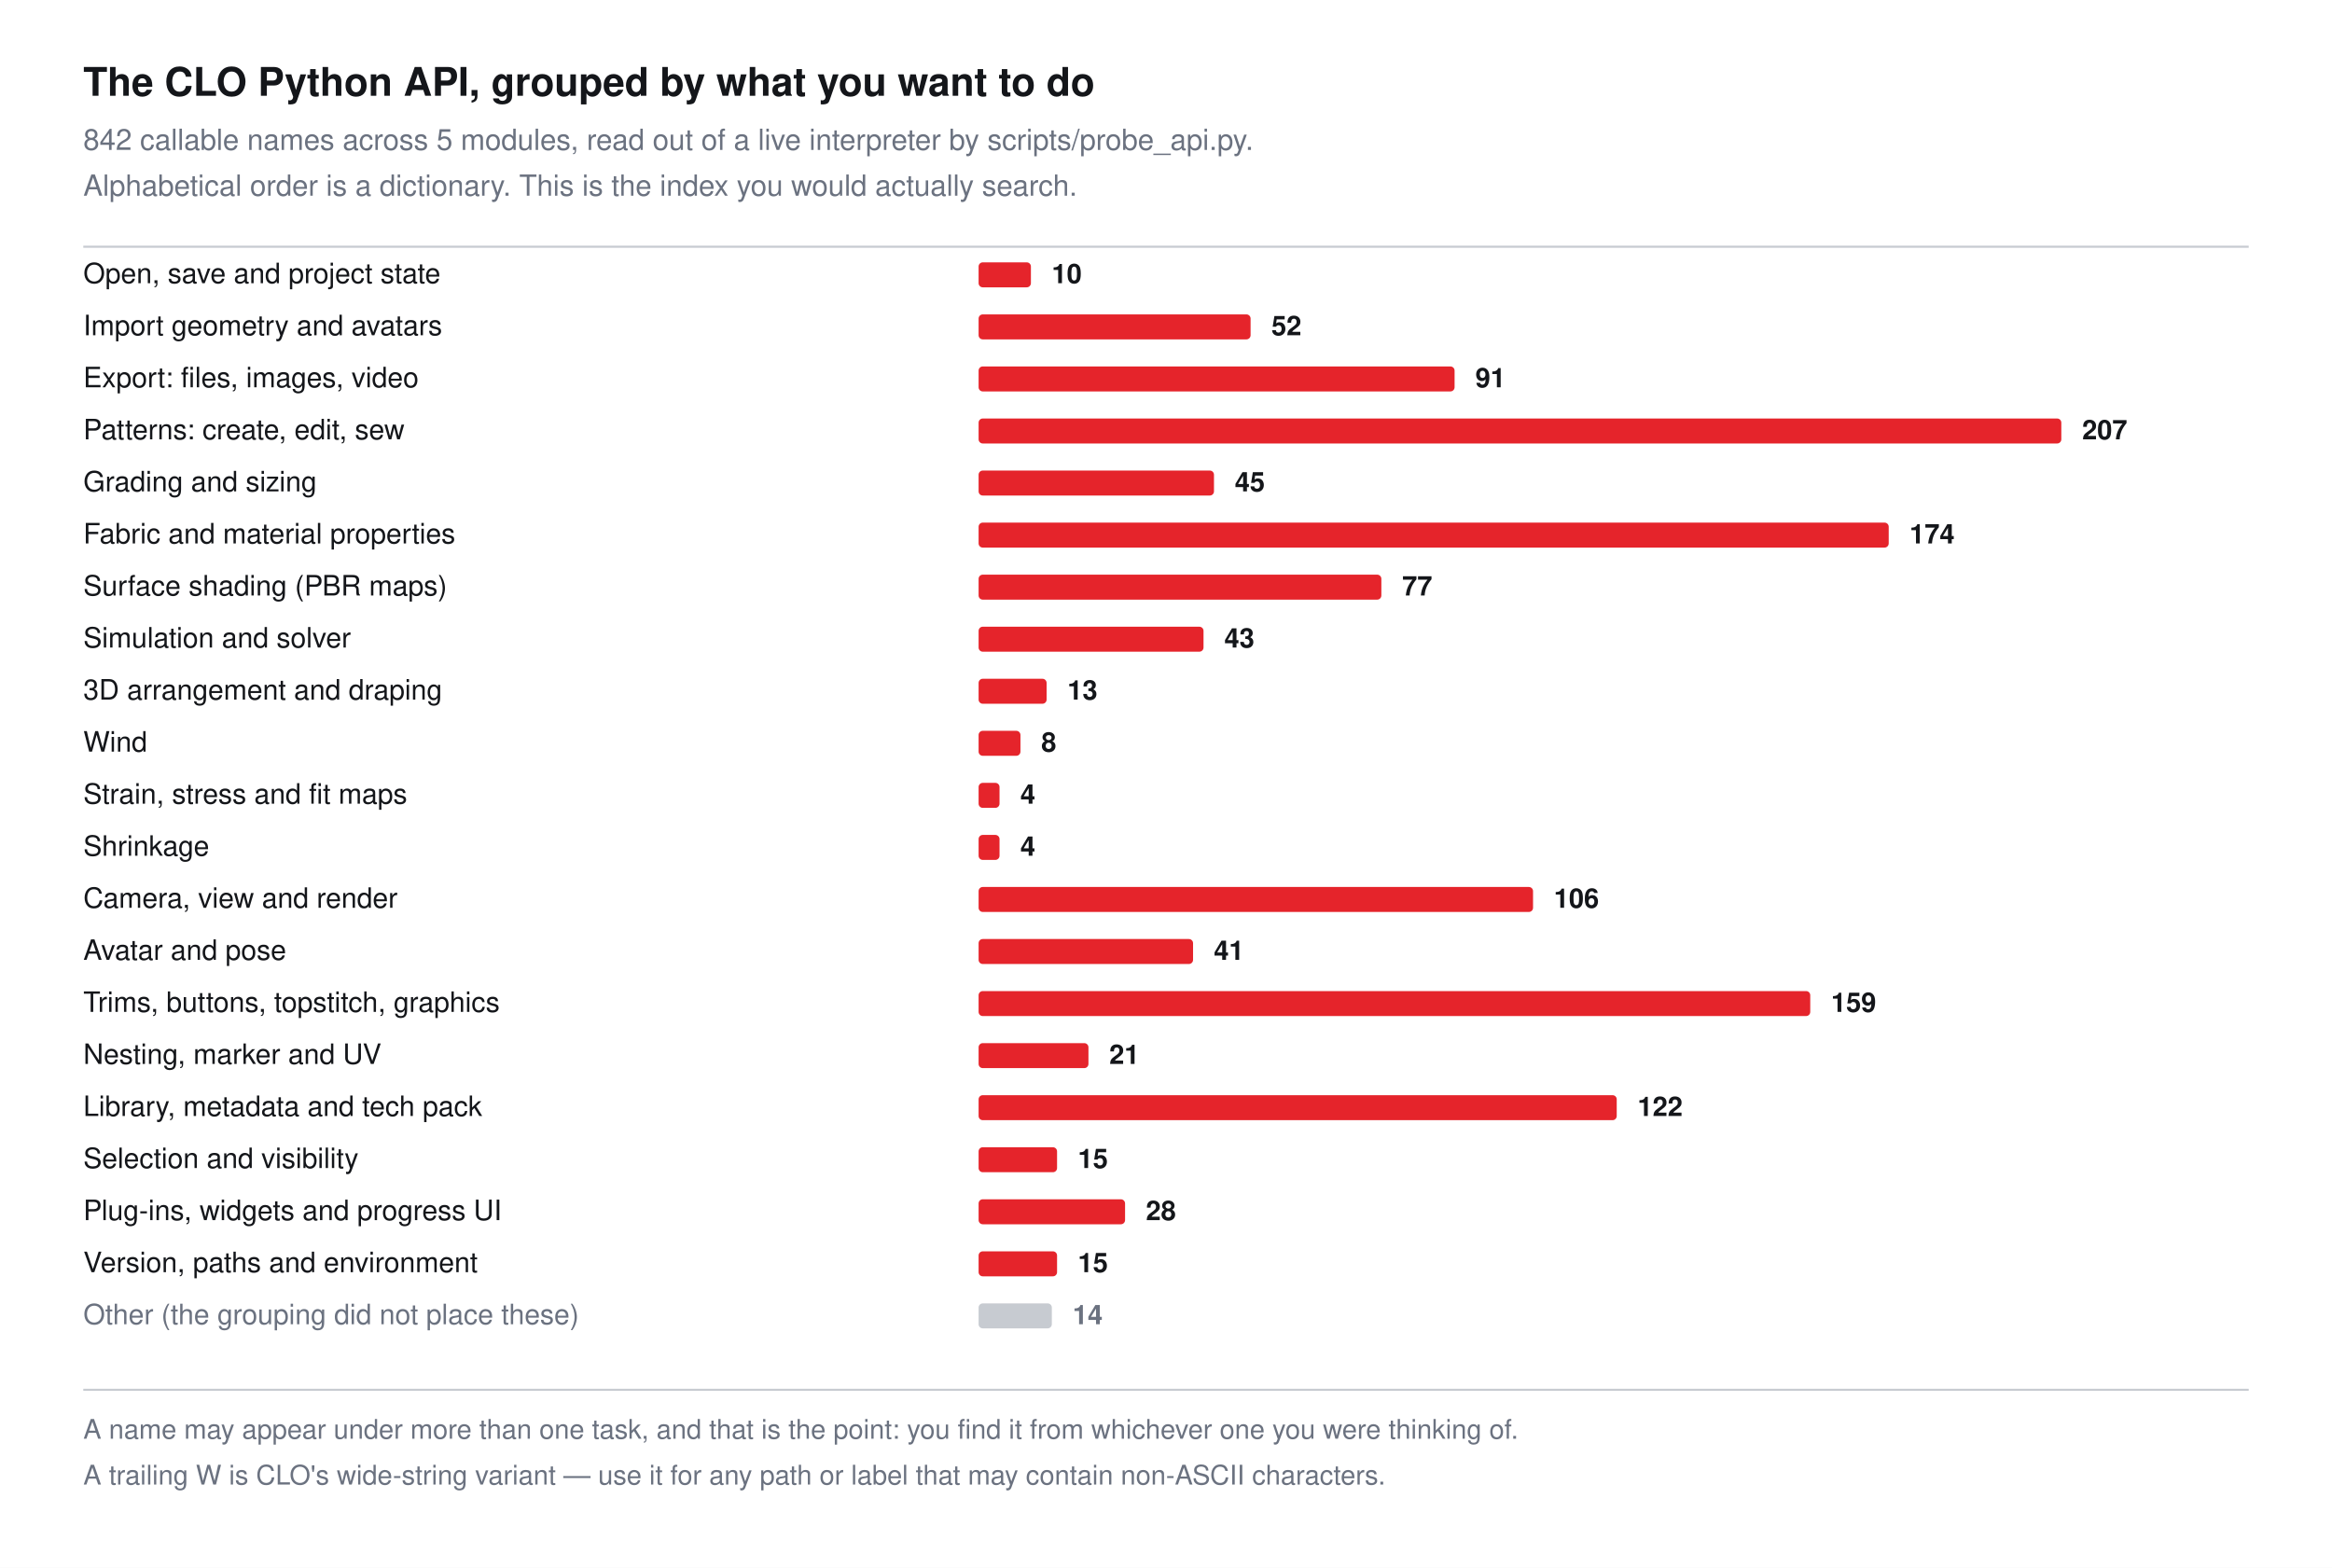
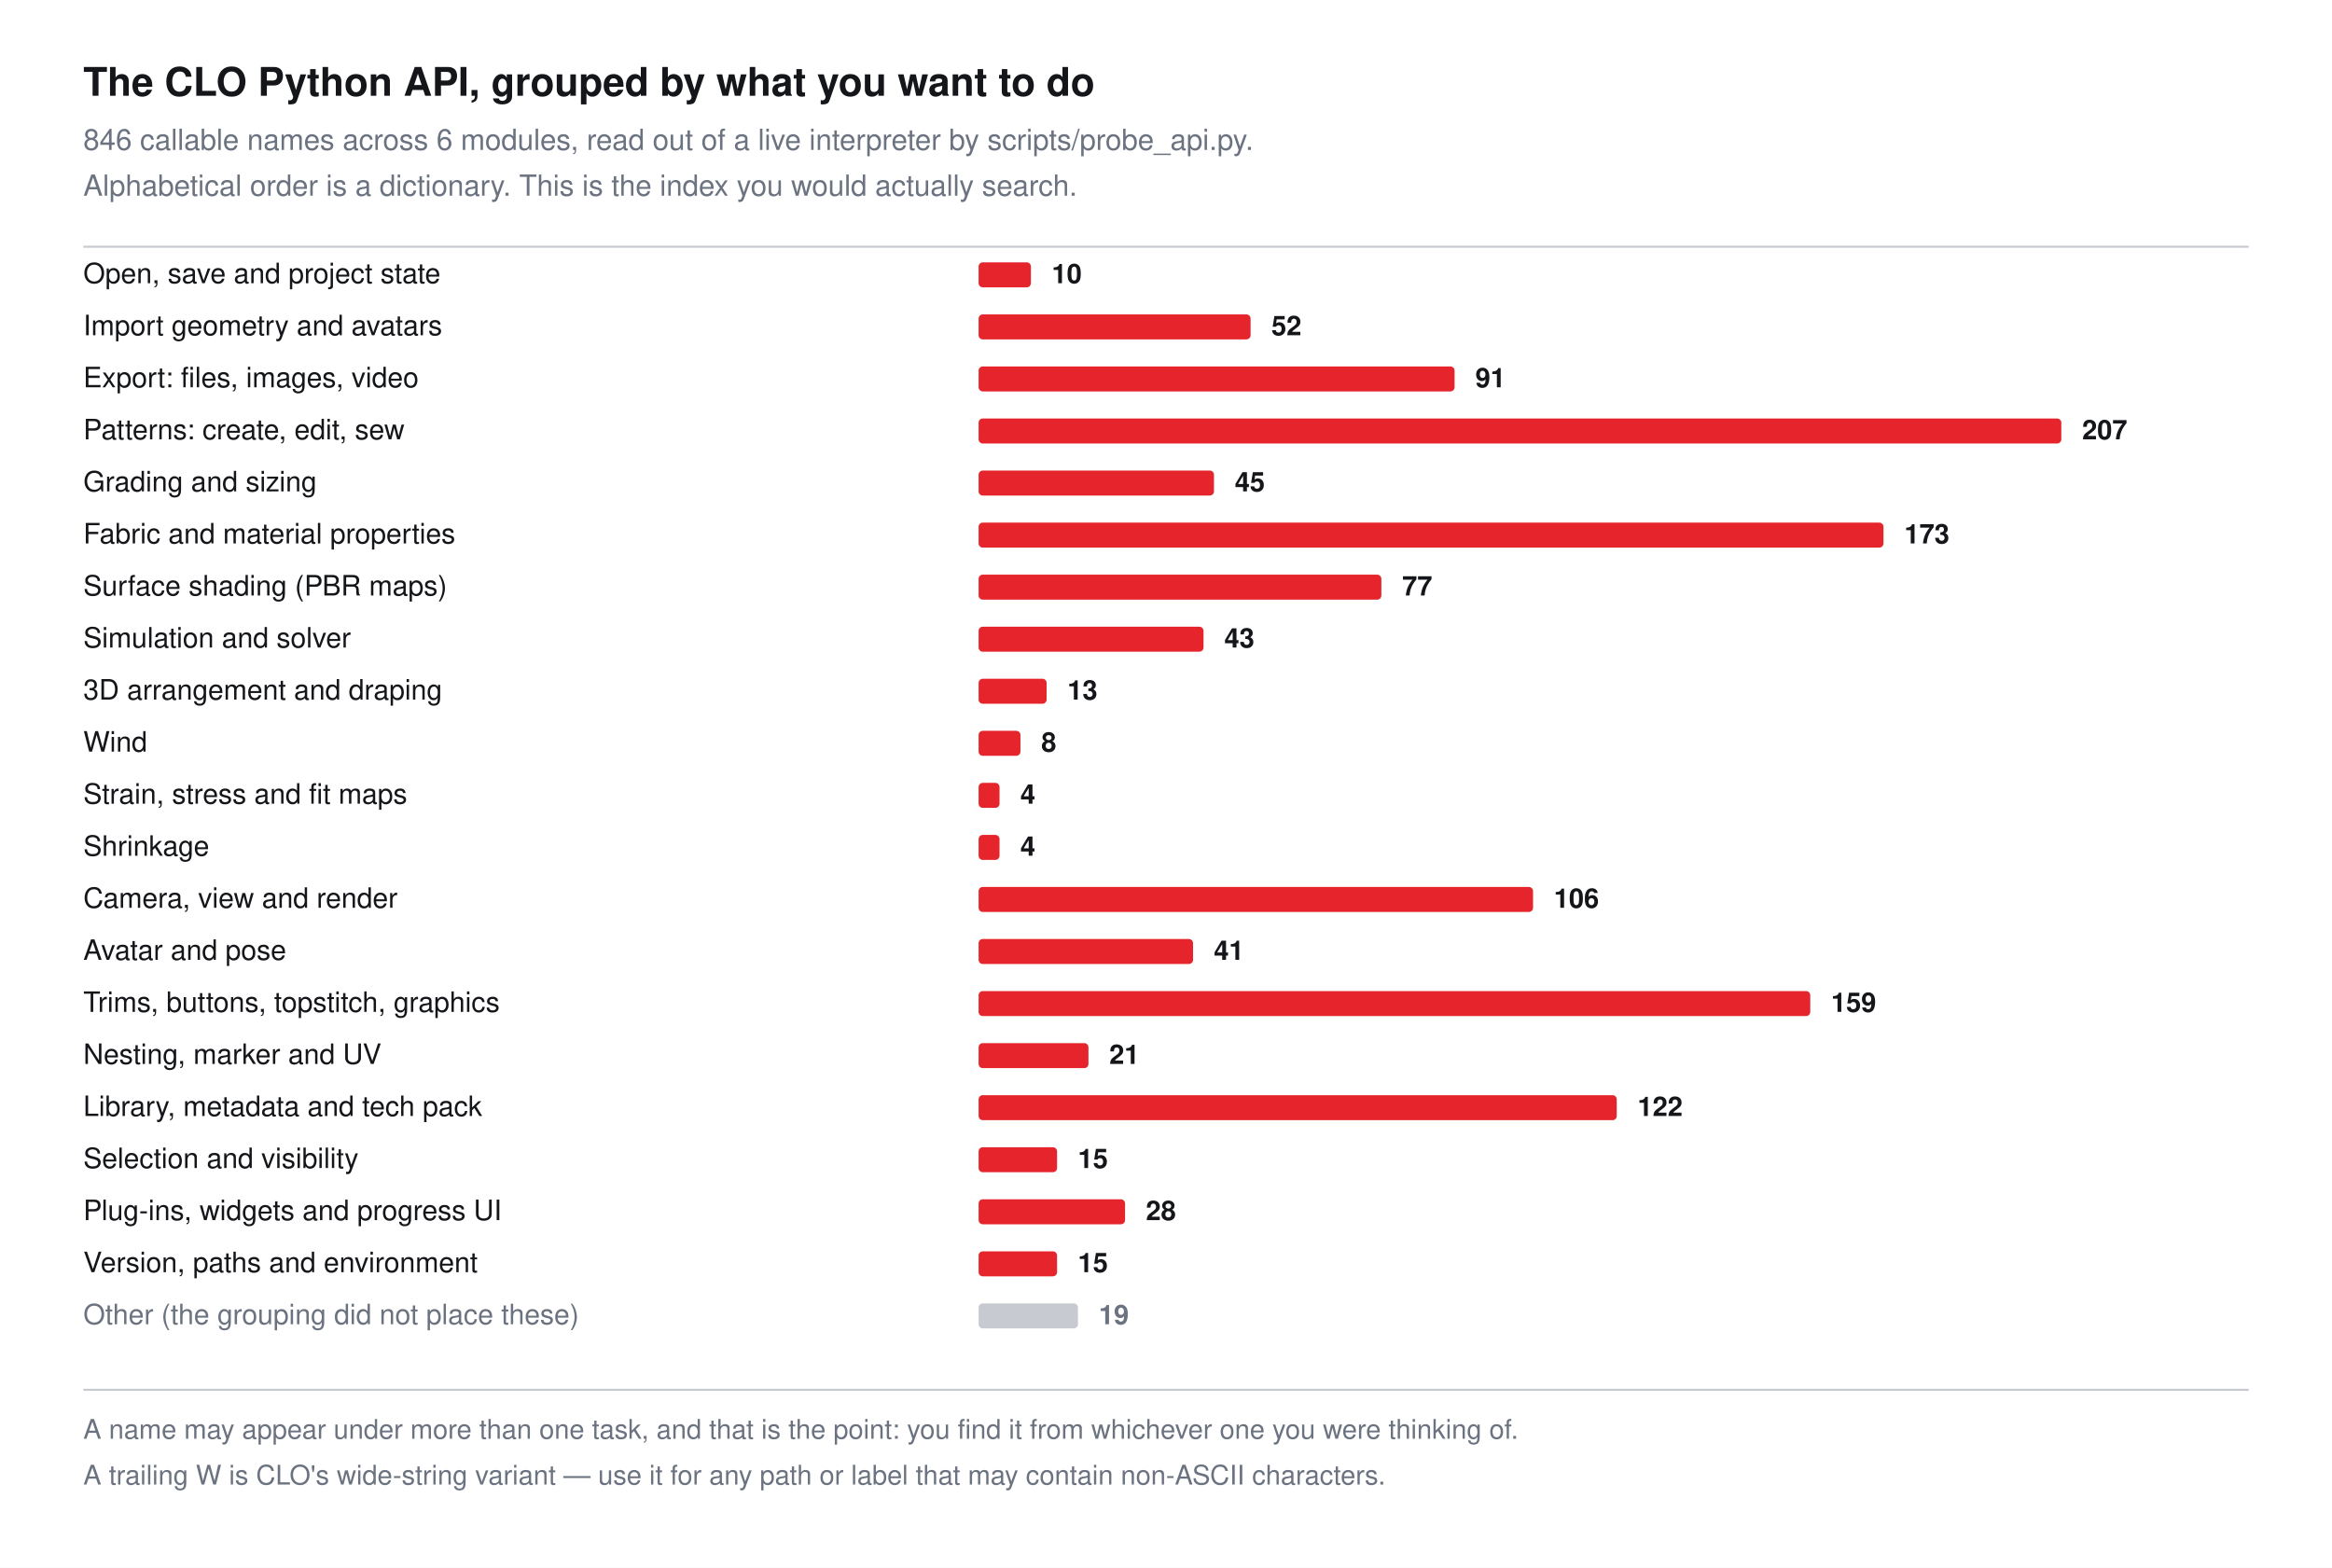
<svg xmlns="http://www.w3.org/2000/svg" viewBox="0 0 1120 753" width="1120" height="753" role="img" aria-labelledby="t d">
  <defs>
    <marker id="a" viewBox="0 0 10 10" refX="9" refY="5" markerWidth="6" markerHeight="6" orient="auto-start-reverse">
      <path d="M0,0 L10,5 L0,10 z" fill="#14161a" />
    </marker>
    <marker id="ar" viewBox="0 0 10 10" refX="9" refY="5" markerWidth="6" markerHeight="6" orient="auto-start-reverse">
      <path d="M0,0 L10,5 L0,10 z" fill="#e5242b" />
    </marker>
  </defs>
  <rect width="1120" height="753" fill="#ffffff" />
  <text x="40" y="46" font-family="-apple-system,BlinkMacSystemFont,'Segoe UI',Helvetica,Arial,'Noto Sans',sans-serif" font-size="19" fill="#14161a" font-weight="700" text-anchor="start">The CLO Python API, grouped by what you want to do</text>
-   <text x="40" y="72" font-family="-apple-system,BlinkMacSystemFont,'Segoe UI',Helvetica,Arial,'Noto Sans',sans-serif" font-size="14" fill="#6b7280" font-weight="400" text-anchor="start">842 callable names across 5 modules, read out of a live interpreter by scripts/probe_api.py.</text>
+   <text x="40" y="72" font-family="-apple-system,BlinkMacSystemFont,'Segoe UI',Helvetica,Arial,'Noto Sans',sans-serif" font-size="14" fill="#6b7280" font-weight="400" text-anchor="start">846 callable names across 6 modules, read out of a live interpreter by scripts/probe_api.py.</text>
  <text x="40" y="94" font-family="-apple-system,BlinkMacSystemFont,'Segoe UI',Helvetica,Arial,'Noto Sans',sans-serif" font-size="14" fill="#6b7280" font-weight="400" text-anchor="start">Alphabetical order is a dictionary. This is the index you would actually search.</text>
  <rect x="40" y="118" width="1040" height="1" fill="#c7cbd1" />
  <text x="40" y="136" font-family="-apple-system,BlinkMacSystemFont,'Segoe UI',Helvetica,Arial,'Noto Sans',sans-serif" font-size="13.5" fill="#14161a" font-weight="500" text-anchor="start">Open, save and project state</text>
  <rect x="470" y="126" width="25.121" height="12" rx="2" fill="#e5242b" />
  <text x="505.121" y="136" font-family="-apple-system,BlinkMacSystemFont,'Segoe UI',Helvetica,Arial,'Noto Sans',sans-serif" font-size="13" fill="#14161a" font-weight="600" text-anchor="start">10</text>
  <text x="40" y="161" font-family="-apple-system,BlinkMacSystemFont,'Segoe UI',Helvetica,Arial,'Noto Sans',sans-serif" font-size="13.5" fill="#14161a" font-weight="500" text-anchor="start">Import geometry and avatars</text>
  <rect x="470" y="151" width="130.628" height="12" rx="2" fill="#e5242b" />
  <text x="610.628" y="161" font-family="-apple-system,BlinkMacSystemFont,'Segoe UI',Helvetica,Arial,'Noto Sans',sans-serif" font-size="13" fill="#14161a" font-weight="600" text-anchor="start">52</text>
  <text x="40" y="186" font-family="-apple-system,BlinkMacSystemFont,'Segoe UI',Helvetica,Arial,'Noto Sans',sans-serif" font-size="13.5" fill="#14161a" font-weight="500" text-anchor="start">Export: files, images, video</text>
  <rect x="470" y="176" width="228.599" height="12" rx="2" fill="#e5242b" />
  <text x="708.599" y="186" font-family="-apple-system,BlinkMacSystemFont,'Segoe UI',Helvetica,Arial,'Noto Sans',sans-serif" font-size="13" fill="#14161a" font-weight="600" text-anchor="start">91</text>
  <text x="40" y="211" font-family="-apple-system,BlinkMacSystemFont,'Segoe UI',Helvetica,Arial,'Noto Sans',sans-serif" font-size="13.5" fill="#14161a" font-weight="500" text-anchor="start">Patterns: create, edit, sew</text>
  <rect x="470" y="201" width="520" height="12" rx="2" fill="#e5242b" />
  <text x="1000" y="211" font-family="-apple-system,BlinkMacSystemFont,'Segoe UI',Helvetica,Arial,'Noto Sans',sans-serif" font-size="13" fill="#14161a" font-weight="600" text-anchor="start">207</text>
  <text x="40" y="236" font-family="-apple-system,BlinkMacSystemFont,'Segoe UI',Helvetica,Arial,'Noto Sans',sans-serif" font-size="13.5" fill="#14161a" font-weight="500" text-anchor="start">Grading and sizing</text>
  <rect x="470" y="226" width="113.043" height="12" rx="2" fill="#e5242b" />
  <text x="593.043" y="236" font-family="-apple-system,BlinkMacSystemFont,'Segoe UI',Helvetica,Arial,'Noto Sans',sans-serif" font-size="13" fill="#14161a" font-weight="600" text-anchor="start">45</text>
  <text x="40" y="261" font-family="-apple-system,BlinkMacSystemFont,'Segoe UI',Helvetica,Arial,'Noto Sans',sans-serif" font-size="13.5" fill="#14161a" font-weight="500" text-anchor="start">Fabric and material properties</text>
-   <rect x="470" y="251" width="437.101" height="12" rx="2" fill="#e5242b" />
-   <text x="917.101" y="261" font-family="-apple-system,BlinkMacSystemFont,'Segoe UI',Helvetica,Arial,'Noto Sans',sans-serif" font-size="13" fill="#14161a" font-weight="600" text-anchor="start">174</text>
+   <rect x="470" y="251" width="434.589" height="12" rx="2" fill="#e5242b" />
+   <text x="914.589" y="261" font-family="-apple-system,BlinkMacSystemFont,'Segoe UI',Helvetica,Arial,'Noto Sans',sans-serif" font-size="13" fill="#14161a" font-weight="600" text-anchor="start">173</text>
  <text x="40" y="286" font-family="-apple-system,BlinkMacSystemFont,'Segoe UI',Helvetica,Arial,'Noto Sans',sans-serif" font-size="13.5" fill="#14161a" font-weight="500" text-anchor="start">Surface shading (PBR maps)</text>
  <rect x="470" y="276" width="193.43" height="12" rx="2" fill="#e5242b" />
  <text x="673.43" y="286" font-family="-apple-system,BlinkMacSystemFont,'Segoe UI',Helvetica,Arial,'Noto Sans',sans-serif" font-size="13" fill="#14161a" font-weight="600" text-anchor="start">77</text>
  <text x="40" y="311" font-family="-apple-system,BlinkMacSystemFont,'Segoe UI',Helvetica,Arial,'Noto Sans',sans-serif" font-size="13.5" fill="#14161a" font-weight="500" text-anchor="start">Simulation and solver</text>
  <rect x="470" y="301" width="108.019" height="12" rx="2" fill="#e5242b" />
  <text x="588.019" y="311" font-family="-apple-system,BlinkMacSystemFont,'Segoe UI',Helvetica,Arial,'Noto Sans',sans-serif" font-size="13" fill="#14161a" font-weight="600" text-anchor="start">43</text>
  <text x="40" y="336" font-family="-apple-system,BlinkMacSystemFont,'Segoe UI',Helvetica,Arial,'Noto Sans',sans-serif" font-size="13.5" fill="#14161a" font-weight="500" text-anchor="start">3D arrangement and draping</text>
  <rect x="470" y="326" width="32.657" height="12" rx="2" fill="#e5242b" />
  <text x="512.657" y="336" font-family="-apple-system,BlinkMacSystemFont,'Segoe UI',Helvetica,Arial,'Noto Sans',sans-serif" font-size="13" fill="#14161a" font-weight="600" text-anchor="start">13</text>
  <text x="40" y="361" font-family="-apple-system,BlinkMacSystemFont,'Segoe UI',Helvetica,Arial,'Noto Sans',sans-serif" font-size="13.5" fill="#14161a" font-weight="500" text-anchor="start">Wind</text>
  <rect x="470" y="351" width="20.097" height="12" rx="2" fill="#e5242b" />
  <text x="500.097" y="361" font-family="-apple-system,BlinkMacSystemFont,'Segoe UI',Helvetica,Arial,'Noto Sans',sans-serif" font-size="13" fill="#14161a" font-weight="600" text-anchor="start">8</text>
  <text x="40" y="386" font-family="-apple-system,BlinkMacSystemFont,'Segoe UI',Helvetica,Arial,'Noto Sans',sans-serif" font-size="13.5" fill="#14161a" font-weight="500" text-anchor="start">Strain, stress and fit maps</text>
  <rect x="470" y="376" width="10.048" height="12" rx="2" fill="#e5242b" />
  <text x="490.048" y="386" font-family="-apple-system,BlinkMacSystemFont,'Segoe UI',Helvetica,Arial,'Noto Sans',sans-serif" font-size="13" fill="#14161a" font-weight="600" text-anchor="start">4</text>
  <text x="40" y="411" font-family="-apple-system,BlinkMacSystemFont,'Segoe UI',Helvetica,Arial,'Noto Sans',sans-serif" font-size="13.5" fill="#14161a" font-weight="500" text-anchor="start">Shrinkage</text>
  <rect x="470" y="401" width="10.048" height="12" rx="2" fill="#e5242b" />
  <text x="490.048" y="411" font-family="-apple-system,BlinkMacSystemFont,'Segoe UI',Helvetica,Arial,'Noto Sans',sans-serif" font-size="13" fill="#14161a" font-weight="600" text-anchor="start">4</text>
  <text x="40" y="436" font-family="-apple-system,BlinkMacSystemFont,'Segoe UI',Helvetica,Arial,'Noto Sans',sans-serif" font-size="13.5" fill="#14161a" font-weight="500" text-anchor="start">Camera, view and render</text>
  <rect x="470" y="426" width="266.28" height="12" rx="2" fill="#e5242b" />
  <text x="746.28" y="436" font-family="-apple-system,BlinkMacSystemFont,'Segoe UI',Helvetica,Arial,'Noto Sans',sans-serif" font-size="13" fill="#14161a" font-weight="600" text-anchor="start">106</text>
  <text x="40" y="461" font-family="-apple-system,BlinkMacSystemFont,'Segoe UI',Helvetica,Arial,'Noto Sans',sans-serif" font-size="13.5" fill="#14161a" font-weight="500" text-anchor="start">Avatar and pose</text>
  <rect x="470" y="451" width="102.995" height="12" rx="2" fill="#e5242b" />
  <text x="582.995" y="461" font-family="-apple-system,BlinkMacSystemFont,'Segoe UI',Helvetica,Arial,'Noto Sans',sans-serif" font-size="13" fill="#14161a" font-weight="600" text-anchor="start">41</text>
  <text x="40" y="486" font-family="-apple-system,BlinkMacSystemFont,'Segoe UI',Helvetica,Arial,'Noto Sans',sans-serif" font-size="13.5" fill="#14161a" font-weight="500" text-anchor="start">Trims, buttons, topstitch, graphics</text>
  <rect x="470" y="476" width="399.42" height="12" rx="2" fill="#e5242b" />
  <text x="879.42" y="486" font-family="-apple-system,BlinkMacSystemFont,'Segoe UI',Helvetica,Arial,'Noto Sans',sans-serif" font-size="13" fill="#14161a" font-weight="600" text-anchor="start">159</text>
  <text x="40" y="511" font-family="-apple-system,BlinkMacSystemFont,'Segoe UI',Helvetica,Arial,'Noto Sans',sans-serif" font-size="13.5" fill="#14161a" font-weight="500" text-anchor="start">Nesting, marker and UV</text>
  <rect x="470" y="501" width="52.754" height="12" rx="2" fill="#e5242b" />
  <text x="532.754" y="511" font-family="-apple-system,BlinkMacSystemFont,'Segoe UI',Helvetica,Arial,'Noto Sans',sans-serif" font-size="13" fill="#14161a" font-weight="600" text-anchor="start">21</text>
  <text x="40" y="536" font-family="-apple-system,BlinkMacSystemFont,'Segoe UI',Helvetica,Arial,'Noto Sans',sans-serif" font-size="13.5" fill="#14161a" font-weight="500" text-anchor="start">Library, metadata and tech pack</text>
  <rect x="470" y="526" width="306.473" height="12" rx="2" fill="#e5242b" />
  <text x="786.473" y="536" font-family="-apple-system,BlinkMacSystemFont,'Segoe UI',Helvetica,Arial,'Noto Sans',sans-serif" font-size="13" fill="#14161a" font-weight="600" text-anchor="start">122</text>
  <text x="40" y="561" font-family="-apple-system,BlinkMacSystemFont,'Segoe UI',Helvetica,Arial,'Noto Sans',sans-serif" font-size="13.5" fill="#14161a" font-weight="500" text-anchor="start">Selection and visibility</text>
  <rect x="470" y="551" width="37.681" height="12" rx="2" fill="#e5242b" />
  <text x="517.681" y="561" font-family="-apple-system,BlinkMacSystemFont,'Segoe UI',Helvetica,Arial,'Noto Sans',sans-serif" font-size="13" fill="#14161a" font-weight="600" text-anchor="start">15</text>
  <text x="40" y="586" font-family="-apple-system,BlinkMacSystemFont,'Segoe UI',Helvetica,Arial,'Noto Sans',sans-serif" font-size="13.5" fill="#14161a" font-weight="500" text-anchor="start">Plug-ins, widgets and progress UI</text>
  <rect x="470" y="576" width="70.338" height="12" rx="2" fill="#e5242b" />
  <text x="550.338" y="586" font-family="-apple-system,BlinkMacSystemFont,'Segoe UI',Helvetica,Arial,'Noto Sans',sans-serif" font-size="13" fill="#14161a" font-weight="600" text-anchor="start">28</text>
  <text x="40" y="611" font-family="-apple-system,BlinkMacSystemFont,'Segoe UI',Helvetica,Arial,'Noto Sans',sans-serif" font-size="13.5" fill="#14161a" font-weight="500" text-anchor="start">Version, paths and environment</text>
  <rect x="470" y="601" width="37.681" height="12" rx="2" fill="#e5242b" />
  <text x="517.681" y="611" font-family="-apple-system,BlinkMacSystemFont,'Segoe UI',Helvetica,Arial,'Noto Sans',sans-serif" font-size="13" fill="#14161a" font-weight="600" text-anchor="start">15</text>
  <text x="40" y="636" font-family="-apple-system,BlinkMacSystemFont,'Segoe UI',Helvetica,Arial,'Noto Sans',sans-serif" font-size="13.5" fill="#6b7280" font-weight="400" text-anchor="start">Other (the grouping did not place these)</text>
-   <rect x="470" y="626" width="35.169" height="12" rx="2" fill="#c7cbd1" />
-   <text x="515.169" y="636" font-family="-apple-system,BlinkMacSystemFont,'Segoe UI',Helvetica,Arial,'Noto Sans',sans-serif" font-size="13" fill="#6b7280" font-weight="600" text-anchor="start">14</text>
+   <rect x="470" y="626" width="47.73" height="12" rx="2" fill="#c7cbd1" />
+   <text x="527.729" y="636" font-family="-apple-system,BlinkMacSystemFont,'Segoe UI',Helvetica,Arial,'Noto Sans',sans-serif" font-size="13" fill="#6b7280" font-weight="600" text-anchor="start">19</text>
  <rect x="40" y="667" width="1040" height="1" fill="#c7cbd1" />
  <text x="40" y="691" font-family="-apple-system,BlinkMacSystemFont,'Segoe UI',Helvetica,Arial,'Noto Sans',sans-serif" font-size="13" fill="#6b7280" font-weight="400" text-anchor="start">A name may appear under more than one task, and that is the point: you find it from whichever one you were thinking of.</text>
  <text x="40" y="713" font-family="-apple-system,BlinkMacSystemFont,'Segoe UI',Helvetica,Arial,'Noto Sans',sans-serif" font-size="13" fill="#6b7280" font-weight="400" text-anchor="start">A trailing W is CLO's wide-string variant — use it for any path or label that may contain non-ASCII characters.</text>
</svg>
